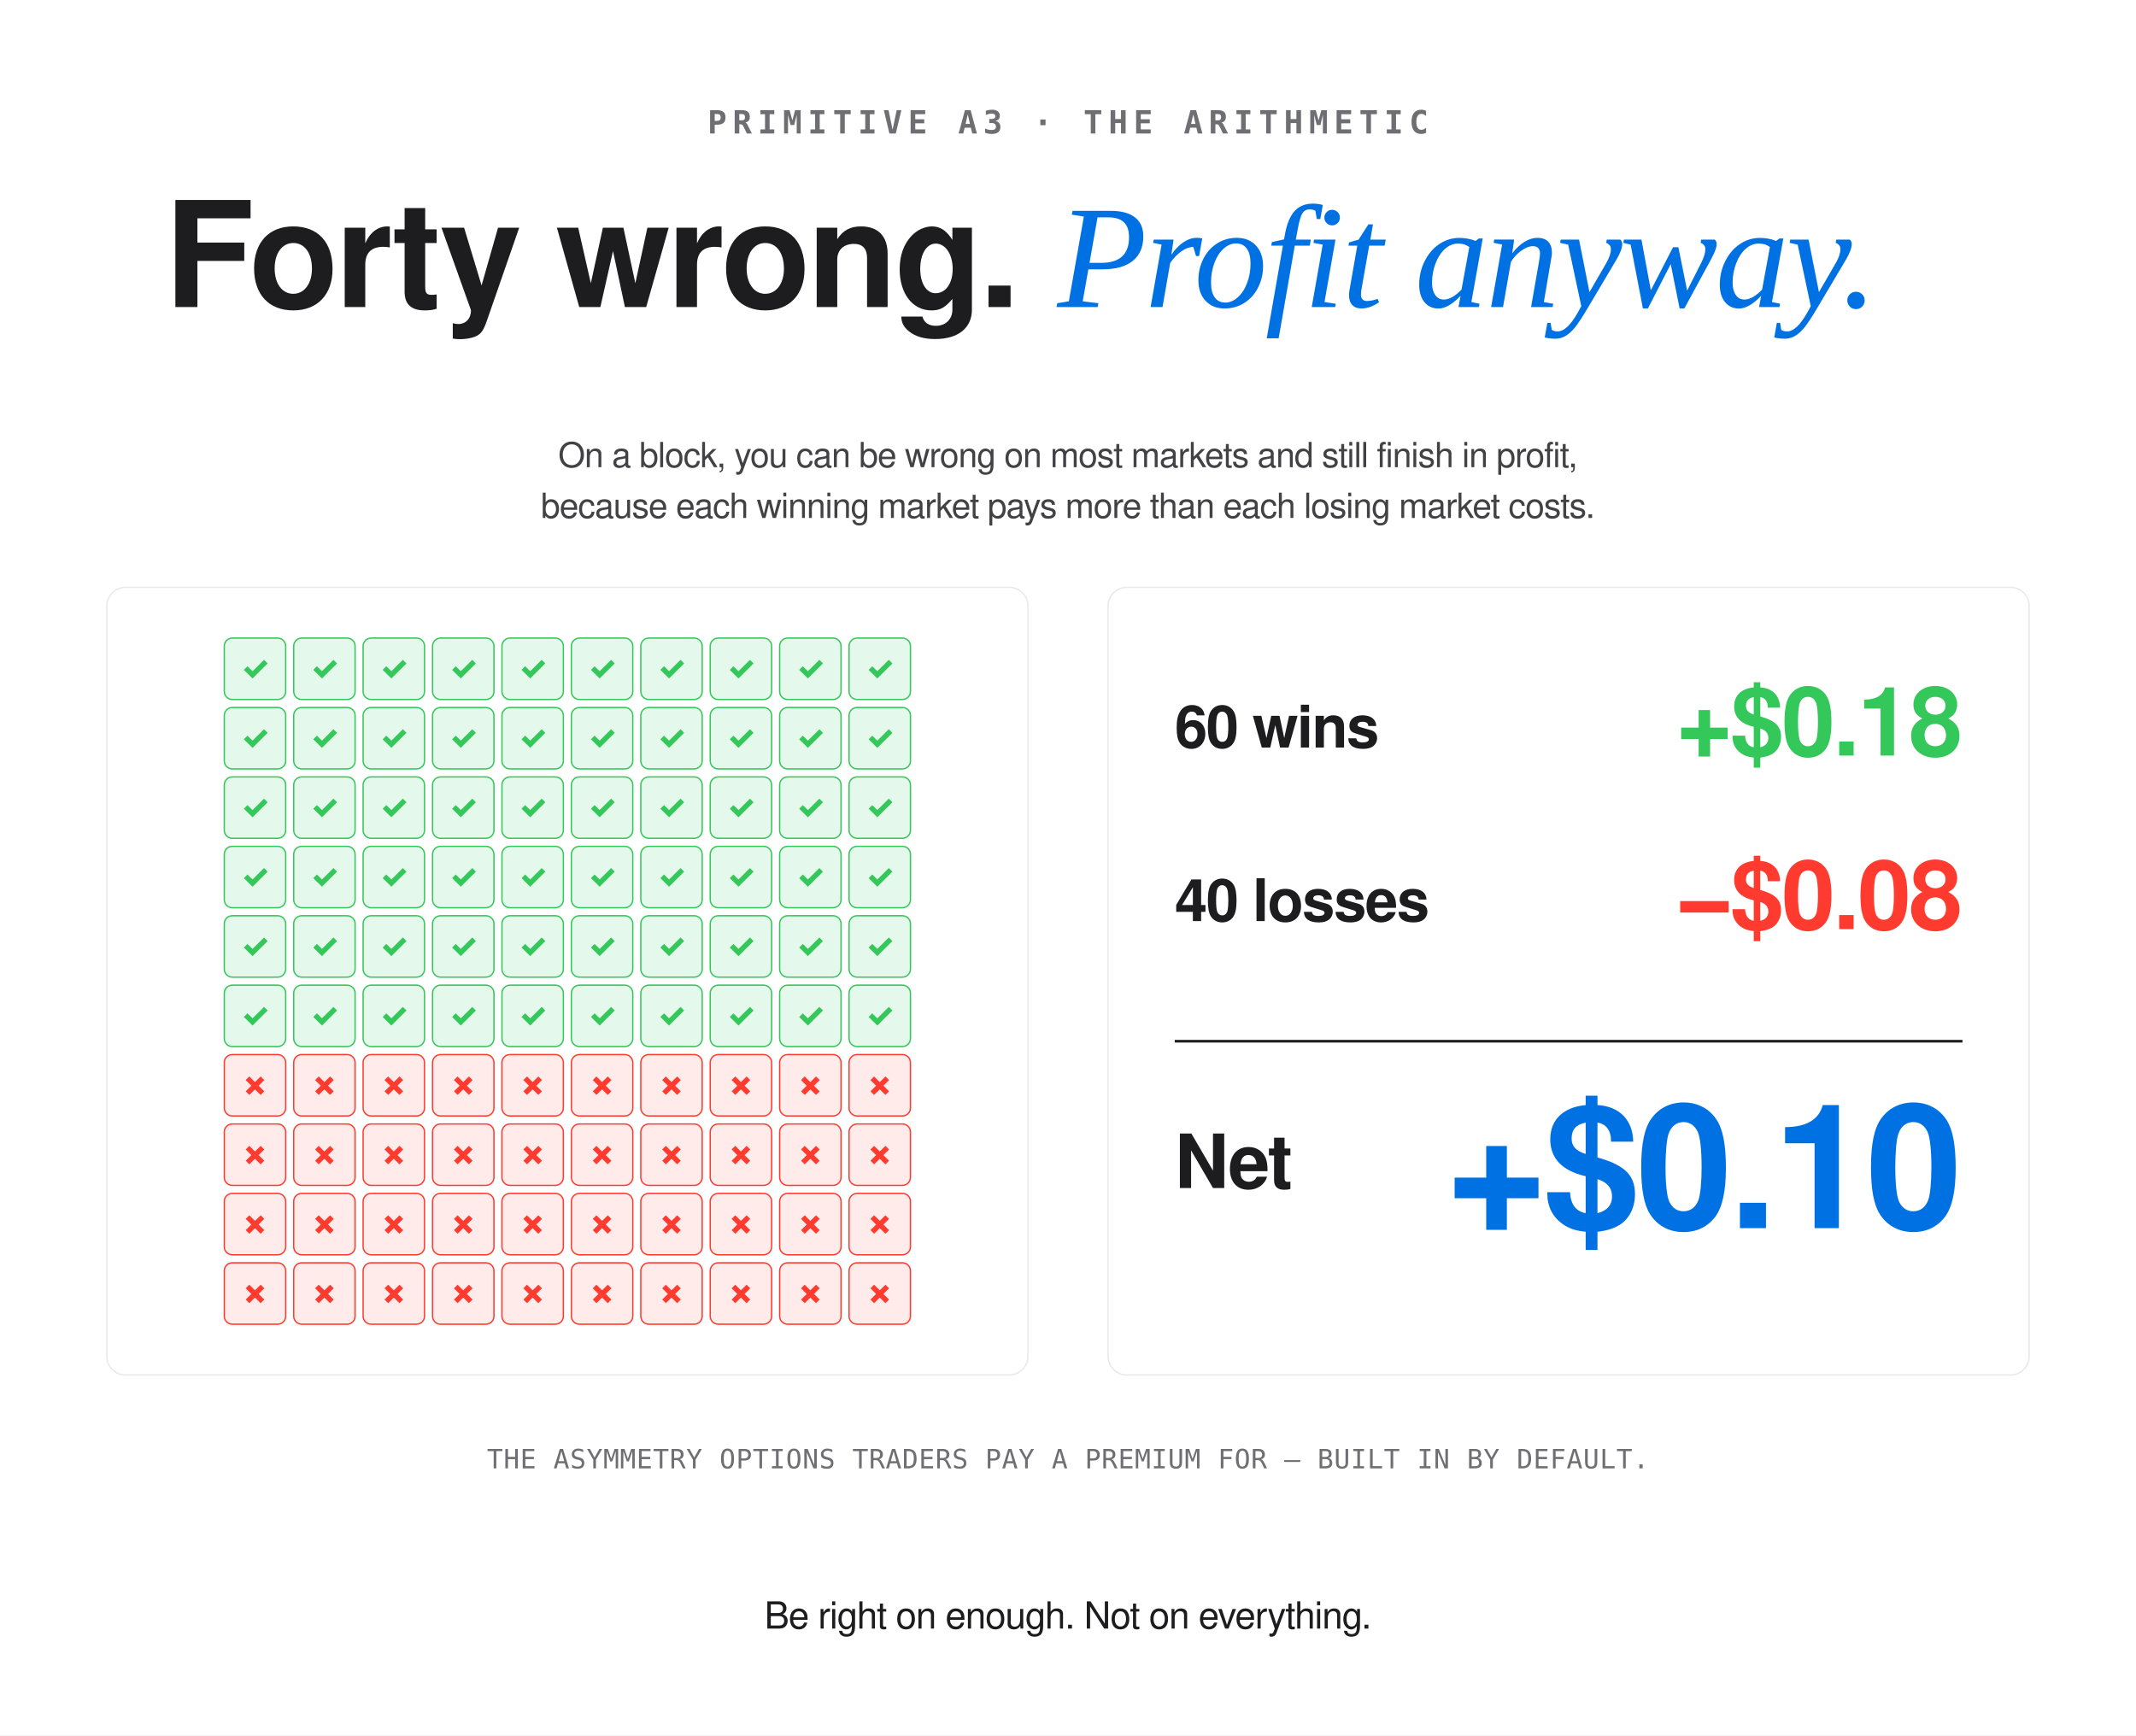
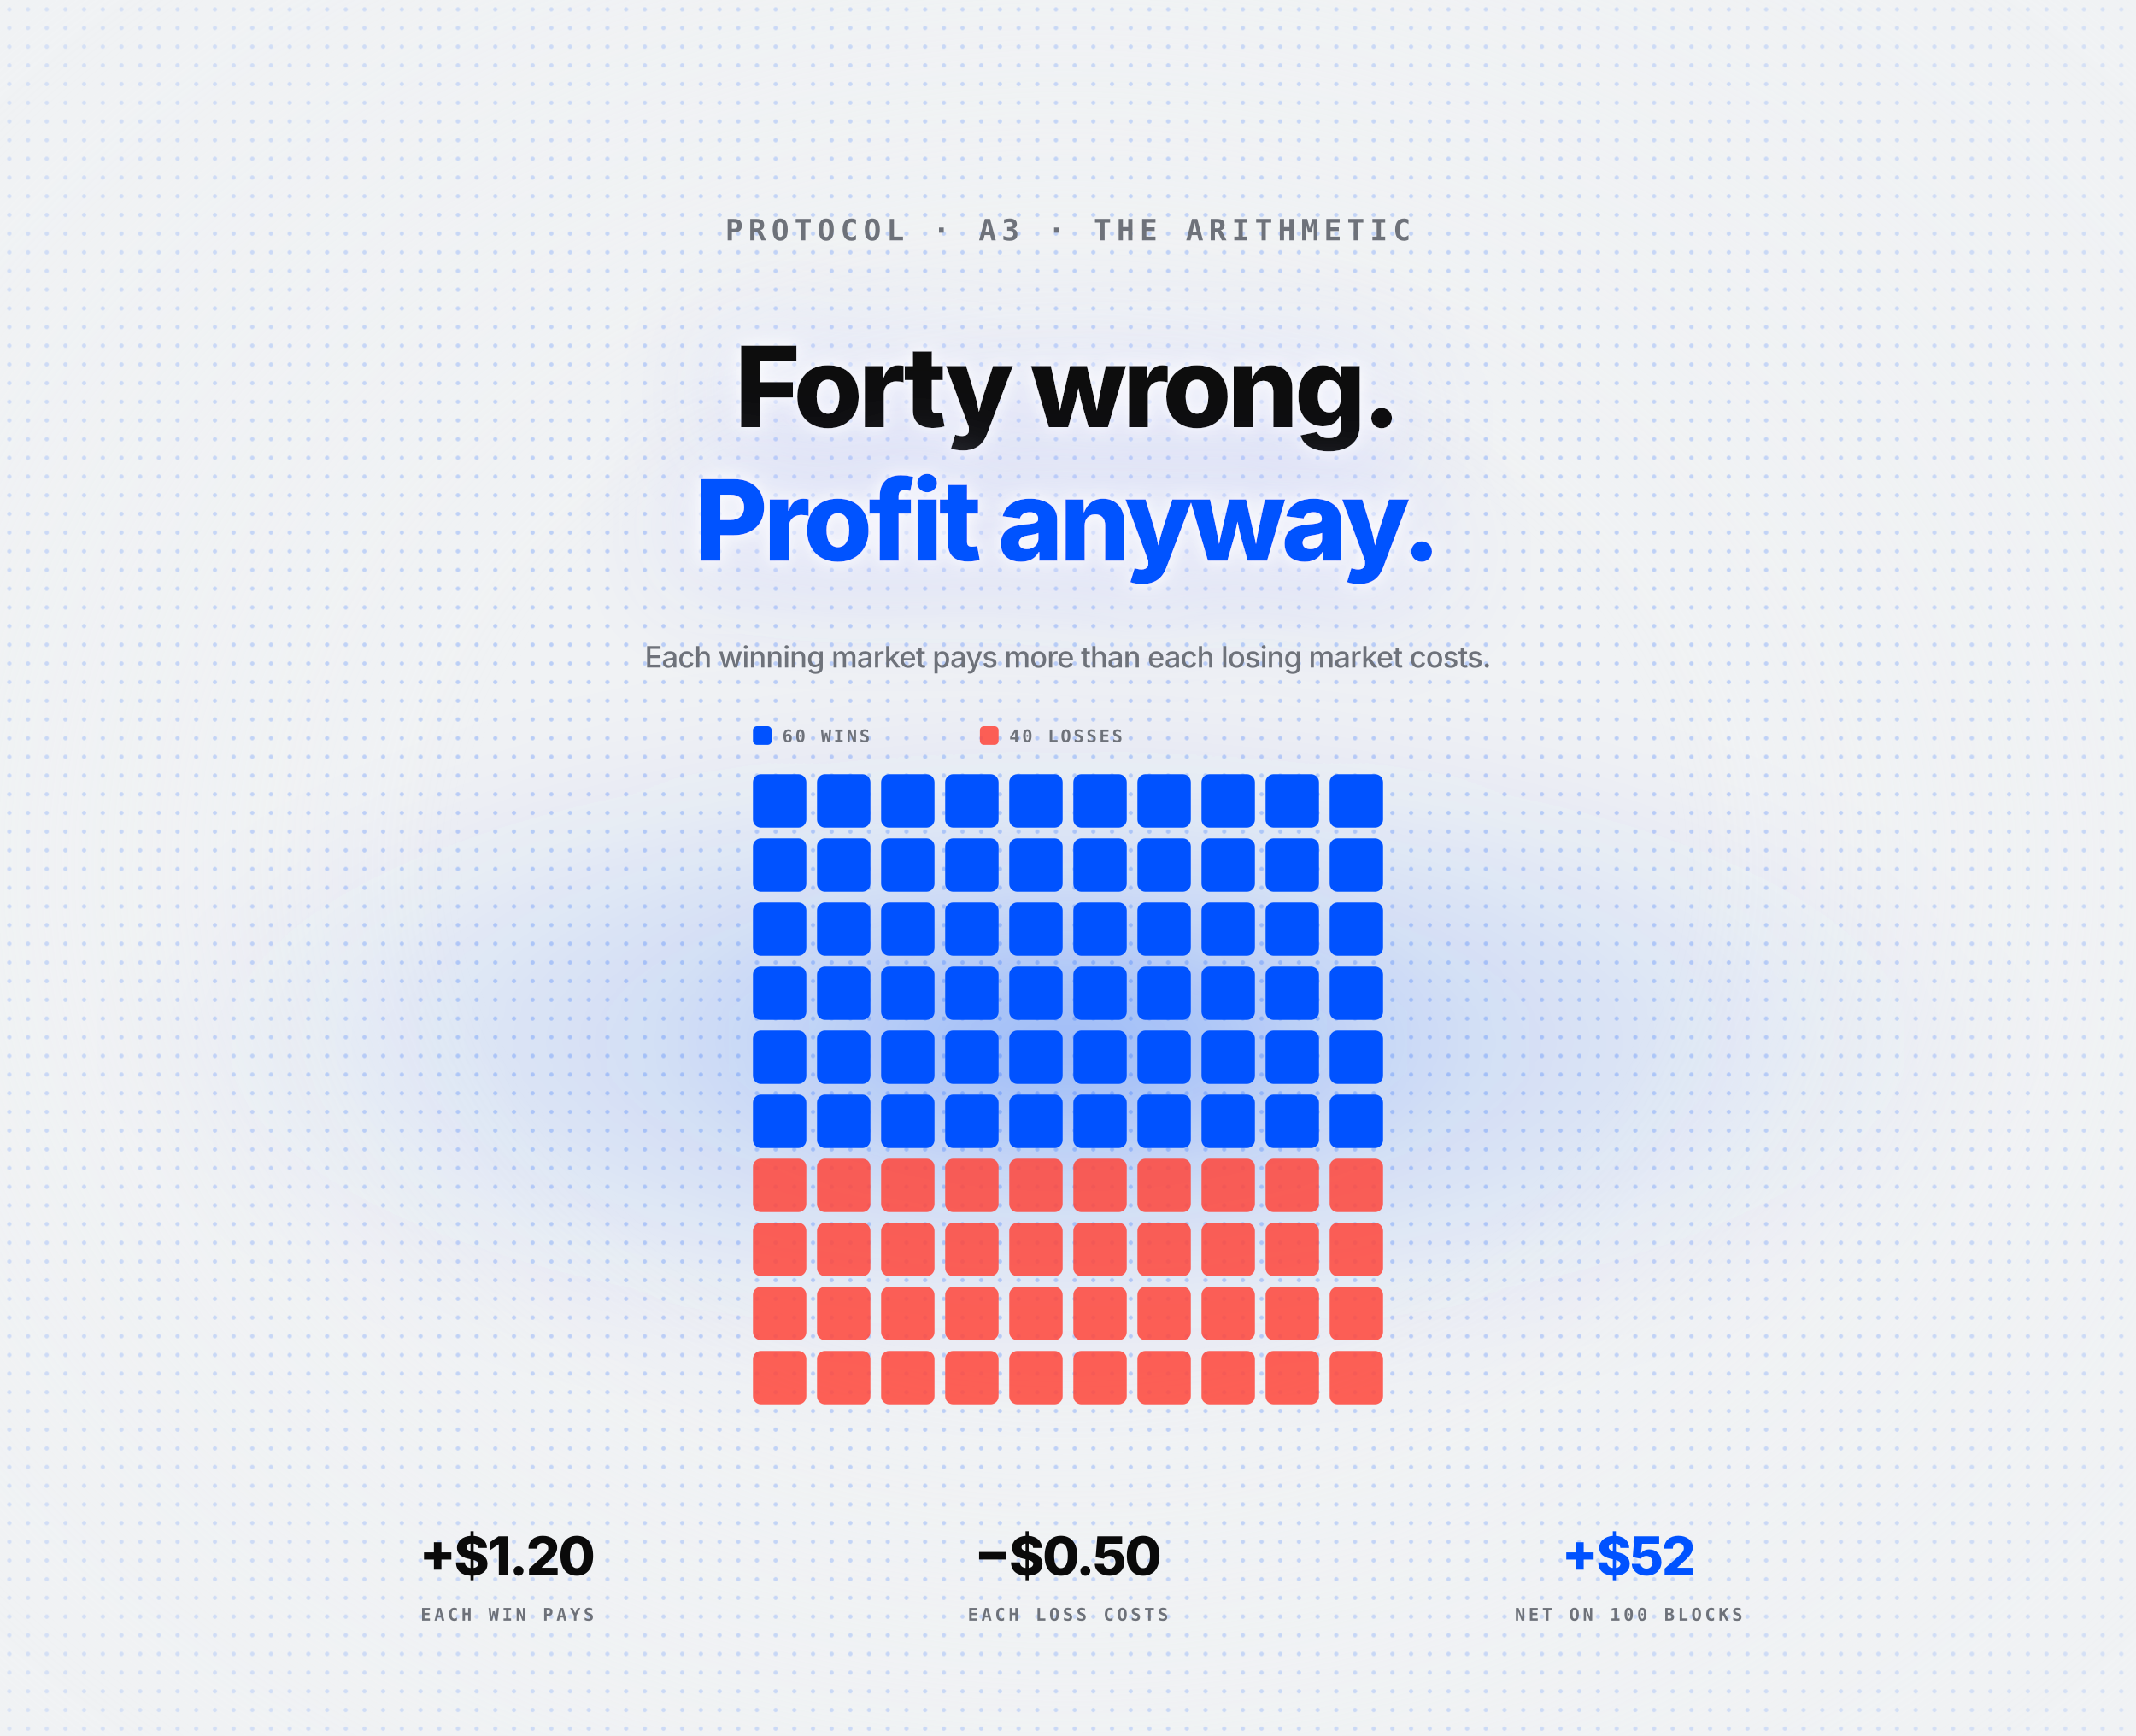
- <svg xmlns="http://www.w3.org/2000/svg" viewBox="0 0 1600 1300" width="1600" height="1300">
+ <svg xmlns="http://www.w3.org/2000/svg" viewBox="0 0 1600 1300" width="1600" height="1300" font-family="-apple-system, 'SF Pro Display', 'Helvetica Neue', sans-serif">
  <defs>
-     <marker id="arrInk" viewBox="0 0 10 10" refX="9" refY="5" markerWidth="6" markerHeight="6" orient="auto">
-       <path d="M 0 0 L 10 5 L 0 10 z" fill="#1D1D1F" />
-     </marker>
-     <marker id="arrBlue" viewBox="0 0 10 10" refX="9" refY="5" markerWidth="6" markerHeight="6" orient="auto">
-       <path d="M 0 0 L 10 5 L 0 10 z" fill="#0071E3" />
-     </marker>
-     <marker id="arrRed" viewBox="0 0 10 10" refX="9" refY="5" markerWidth="6" markerHeight="6" orient="auto">
-       <path d="M 0 0 L 10 5 L 0 10 z" fill="#FF3B30" />
-     </marker>
-     <marker id="arrGreen" viewBox="0 0 10 10" refX="9" refY="5" markerWidth="6" markerHeight="6" orient="auto">
-       <path d="M 0 0 L 10 5 L 0 10 z" fill="#34C759" />
-     </marker>
-     <marker id="arrInk3" viewBox="0 0 10 10" refX="9" refY="5" markerWidth="6" markerHeight="6" orient="auto">
-       <path d="M 0 0 L 10 5 L 0 10 z" fill="#6E6E73" />
-     </marker>
+     <pattern id="dotgrid" x="0" y="0" width="14" height="14" patternUnits="userSpaceOnUse">
+       <circle cx="7" cy="7" r="1.6" fill="#0052FF" opacity="0.22" />
+     </pattern>
+     <radialGradient id="vignette" cx="50%" cy="50%" r="70%">
+       <stop offset="40%" stop-color="#F0F2F4" stop-opacity="0" />
+       <stop offset="100%" stop-color="#F0F2F4" stop-opacity="0.55" />
+     </radialGradient>
+     <radialGradient id="halo" cx="50%" cy="50%" r="50%">
+       <stop offset="0%" stop-color="#0052FF" stop-opacity="0.45" />
+       <stop offset="40%" stop-color="#0052FF" stop-opacity="0.14" />
+       <stop offset="100%" stop-color="#0052FF" stop-opacity="0" />
+     </radialGradient>
+     <filter id="haloBlur" x="-20%" y="-20%" width="140%" height="140%">
+       <feGaussianBlur stdDeviation="48" />
+     </filter>
+     <style>
+       .bloom { filter: drop-shadow(0 0 6px rgba(255,255,255,0.95)) drop-shadow(0 0 24px rgba(255,255,255,0.55)) drop-shadow(0 8px 36px rgba(0,82,255,0.32)); }
+     </style>
  </defs>
-   <rect x="0" y="0" width="1600" height="1300" rx="0" fill="#FFFFFF" />
-   <text x="800" y="100" text-anchor="middle" style="font-family:'SF Mono', 'JetBrains Mono', ui-monospace, Menlo, monospace;font-size:24px;font-weight:700;fill:#6E6E73;letter-spacing:4.32px">PRIMITIVE A3 · THE ARITHMETIC</text>
-   <text x="764" y="230" text-anchor="end" style="font-family:'SF Pro Display', 'Helvetica Neue', Helvetica, Arial, sans-serif;font-size:110px;font-weight:700;fill:#1D1D1F;letter-spacing:-2.42px">Forty wrong.</text>
-   <text x="792" y="230" text-anchor="start" style="font-family:'New York', 'Times New Roman', Georgia, serif;font-size:110px;font-weight:500;fill:#0071E3;font-style:italic;letter-spacing:-1.76px">Profit anyway.</text>
-   <text x="800" y="350" text-anchor="middle" style="font-family:'SF Pro Text', 'Helvetica Neue', Helvetica, Arial, sans-serif;font-size:26px;font-weight:500;fill:#424245;letter-spacing:-0.57px">On a block, you can be wrong on most markets and still finish in profit,</text>
-   <text x="800" y="388" text-anchor="middle" style="font-family:'SF Pro Text', 'Helvetica Neue', Helvetica, Arial, sans-serif;font-size:26px;font-weight:500;fill:#424245;letter-spacing:-0.57px">because each winning market pays more than each losing market costs.</text>
-   <rect x="80" y="440" width="690" height="590" rx="14" fill="#FFFFFF" stroke="#E8E8ED" stroke-width="1" />
-   <rect x="168" y="478" width="46" height="46" rx="6" fill="#E5F8EC" stroke="#34C759" stroke-width="1" />
-   <text x="191" y="509" text-anchor="middle" style="font-family:'SF Pro Text', 'Helvetica Neue', Helvetica, Arial, sans-serif;font-size:24px;font-weight:800;fill:#34C759">✓</text>
-   <rect x="220" y="478" width="46" height="46" rx="6" fill="#E5F8EC" stroke="#34C759" stroke-width="1" />
-   <text x="243" y="509" text-anchor="middle" style="font-family:'SF Pro Text', 'Helvetica Neue', Helvetica, Arial, sans-serif;font-size:24px;font-weight:800;fill:#34C759">✓</text>
-   <rect x="272" y="478" width="46" height="46" rx="6" fill="#E5F8EC" stroke="#34C759" stroke-width="1" />
-   <text x="295" y="509" text-anchor="middle" style="font-family:'SF Pro Text', 'Helvetica Neue', Helvetica, Arial, sans-serif;font-size:24px;font-weight:800;fill:#34C759">✓</text>
-   <rect x="324" y="478" width="46" height="46" rx="6" fill="#E5F8EC" stroke="#34C759" stroke-width="1" />
-   <text x="347" y="509" text-anchor="middle" style="font-family:'SF Pro Text', 'Helvetica Neue', Helvetica, Arial, sans-serif;font-size:24px;font-weight:800;fill:#34C759">✓</text>
-   <rect x="376" y="478" width="46" height="46" rx="6" fill="#E5F8EC" stroke="#34C759" stroke-width="1" />
-   <text x="399" y="509" text-anchor="middle" style="font-family:'SF Pro Text', 'Helvetica Neue', Helvetica, Arial, sans-serif;font-size:24px;font-weight:800;fill:#34C759">✓</text>
-   <rect x="428" y="478" width="46" height="46" rx="6" fill="#E5F8EC" stroke="#34C759" stroke-width="1" />
-   <text x="451" y="509" text-anchor="middle" style="font-family:'SF Pro Text', 'Helvetica Neue', Helvetica, Arial, sans-serif;font-size:24px;font-weight:800;fill:#34C759">✓</text>
-   <rect x="480" y="478" width="46" height="46" rx="6" fill="#E5F8EC" stroke="#34C759" stroke-width="1" />
-   <text x="503" y="509" text-anchor="middle" style="font-family:'SF Pro Text', 'Helvetica Neue', Helvetica, Arial, sans-serif;font-size:24px;font-weight:800;fill:#34C759">✓</text>
-   <rect x="532" y="478" width="46" height="46" rx="6" fill="#E5F8EC" stroke="#34C759" stroke-width="1" />
-   <text x="555" y="509" text-anchor="middle" style="font-family:'SF Pro Text', 'Helvetica Neue', Helvetica, Arial, sans-serif;font-size:24px;font-weight:800;fill:#34C759">✓</text>
-   <rect x="584" y="478" width="46" height="46" rx="6" fill="#E5F8EC" stroke="#34C759" stroke-width="1" />
-   <text x="607" y="509" text-anchor="middle" style="font-family:'SF Pro Text', 'Helvetica Neue', Helvetica, Arial, sans-serif;font-size:24px;font-weight:800;fill:#34C759">✓</text>
-   <rect x="636" y="478" width="46" height="46" rx="6" fill="#E5F8EC" stroke="#34C759" stroke-width="1" />
-   <text x="659" y="509" text-anchor="middle" style="font-family:'SF Pro Text', 'Helvetica Neue', Helvetica, Arial, sans-serif;font-size:24px;font-weight:800;fill:#34C759">✓</text>
-   <rect x="168" y="530" width="46" height="46" rx="6" fill="#E5F8EC" stroke="#34C759" stroke-width="1" />
-   <text x="191" y="561" text-anchor="middle" style="font-family:'SF Pro Text', 'Helvetica Neue', Helvetica, Arial, sans-serif;font-size:24px;font-weight:800;fill:#34C759">✓</text>
-   <rect x="220" y="530" width="46" height="46" rx="6" fill="#E5F8EC" stroke="#34C759" stroke-width="1" />
-   <text x="243" y="561" text-anchor="middle" style="font-family:'SF Pro Text', 'Helvetica Neue', Helvetica, Arial, sans-serif;font-size:24px;font-weight:800;fill:#34C759">✓</text>
-   <rect x="272" y="530" width="46" height="46" rx="6" fill="#E5F8EC" stroke="#34C759" stroke-width="1" />
-   <text x="295" y="561" text-anchor="middle" style="font-family:'SF Pro Text', 'Helvetica Neue', Helvetica, Arial, sans-serif;font-size:24px;font-weight:800;fill:#34C759">✓</text>
-   <rect x="324" y="530" width="46" height="46" rx="6" fill="#E5F8EC" stroke="#34C759" stroke-width="1" />
-   <text x="347" y="561" text-anchor="middle" style="font-family:'SF Pro Text', 'Helvetica Neue', Helvetica, Arial, sans-serif;font-size:24px;font-weight:800;fill:#34C759">✓</text>
-   <rect x="376" y="530" width="46" height="46" rx="6" fill="#E5F8EC" stroke="#34C759" stroke-width="1" />
-   <text x="399" y="561" text-anchor="middle" style="font-family:'SF Pro Text', 'Helvetica Neue', Helvetica, Arial, sans-serif;font-size:24px;font-weight:800;fill:#34C759">✓</text>
-   <rect x="428" y="530" width="46" height="46" rx="6" fill="#E5F8EC" stroke="#34C759" stroke-width="1" />
-   <text x="451" y="561" text-anchor="middle" style="font-family:'SF Pro Text', 'Helvetica Neue', Helvetica, Arial, sans-serif;font-size:24px;font-weight:800;fill:#34C759">✓</text>
-   <rect x="480" y="530" width="46" height="46" rx="6" fill="#E5F8EC" stroke="#34C759" stroke-width="1" />
-   <text x="503" y="561" text-anchor="middle" style="font-family:'SF Pro Text', 'Helvetica Neue', Helvetica, Arial, sans-serif;font-size:24px;font-weight:800;fill:#34C759">✓</text>
-   <rect x="532" y="530" width="46" height="46" rx="6" fill="#E5F8EC" stroke="#34C759" stroke-width="1" />
-   <text x="555" y="561" text-anchor="middle" style="font-family:'SF Pro Text', 'Helvetica Neue', Helvetica, Arial, sans-serif;font-size:24px;font-weight:800;fill:#34C759">✓</text>
-   <rect x="584" y="530" width="46" height="46" rx="6" fill="#E5F8EC" stroke="#34C759" stroke-width="1" />
-   <text x="607" y="561" text-anchor="middle" style="font-family:'SF Pro Text', 'Helvetica Neue', Helvetica, Arial, sans-serif;font-size:24px;font-weight:800;fill:#34C759">✓</text>
-   <rect x="636" y="530" width="46" height="46" rx="6" fill="#E5F8EC" stroke="#34C759" stroke-width="1" />
-   <text x="659" y="561" text-anchor="middle" style="font-family:'SF Pro Text', 'Helvetica Neue', Helvetica, Arial, sans-serif;font-size:24px;font-weight:800;fill:#34C759">✓</text>
-   <rect x="168" y="582" width="46" height="46" rx="6" fill="#E5F8EC" stroke="#34C759" stroke-width="1" />
-   <text x="191" y="613" text-anchor="middle" style="font-family:'SF Pro Text', 'Helvetica Neue', Helvetica, Arial, sans-serif;font-size:24px;font-weight:800;fill:#34C759">✓</text>
-   <rect x="220" y="582" width="46" height="46" rx="6" fill="#E5F8EC" stroke="#34C759" stroke-width="1" />
-   <text x="243" y="613" text-anchor="middle" style="font-family:'SF Pro Text', 'Helvetica Neue', Helvetica, Arial, sans-serif;font-size:24px;font-weight:800;fill:#34C759">✓</text>
-   <rect x="272" y="582" width="46" height="46" rx="6" fill="#E5F8EC" stroke="#34C759" stroke-width="1" />
-   <text x="295" y="613" text-anchor="middle" style="font-family:'SF Pro Text', 'Helvetica Neue', Helvetica, Arial, sans-serif;font-size:24px;font-weight:800;fill:#34C759">✓</text>
-   <rect x="324" y="582" width="46" height="46" rx="6" fill="#E5F8EC" stroke="#34C759" stroke-width="1" />
-   <text x="347" y="613" text-anchor="middle" style="font-family:'SF Pro Text', 'Helvetica Neue', Helvetica, Arial, sans-serif;font-size:24px;font-weight:800;fill:#34C759">✓</text>
-   <rect x="376" y="582" width="46" height="46" rx="6" fill="#E5F8EC" stroke="#34C759" stroke-width="1" />
-   <text x="399" y="613" text-anchor="middle" style="font-family:'SF Pro Text', 'Helvetica Neue', Helvetica, Arial, sans-serif;font-size:24px;font-weight:800;fill:#34C759">✓</text>
-   <rect x="428" y="582" width="46" height="46" rx="6" fill="#E5F8EC" stroke="#34C759" stroke-width="1" />
-   <text x="451" y="613" text-anchor="middle" style="font-family:'SF Pro Text', 'Helvetica Neue', Helvetica, Arial, sans-serif;font-size:24px;font-weight:800;fill:#34C759">✓</text>
-   <rect x="480" y="582" width="46" height="46" rx="6" fill="#E5F8EC" stroke="#34C759" stroke-width="1" />
-   <text x="503" y="613" text-anchor="middle" style="font-family:'SF Pro Text', 'Helvetica Neue', Helvetica, Arial, sans-serif;font-size:24px;font-weight:800;fill:#34C759">✓</text>
-   <rect x="532" y="582" width="46" height="46" rx="6" fill="#E5F8EC" stroke="#34C759" stroke-width="1" />
-   <text x="555" y="613" text-anchor="middle" style="font-family:'SF Pro Text', 'Helvetica Neue', Helvetica, Arial, sans-serif;font-size:24px;font-weight:800;fill:#34C759">✓</text>
-   <rect x="584" y="582" width="46" height="46" rx="6" fill="#E5F8EC" stroke="#34C759" stroke-width="1" />
-   <text x="607" y="613" text-anchor="middle" style="font-family:'SF Pro Text', 'Helvetica Neue', Helvetica, Arial, sans-serif;font-size:24px;font-weight:800;fill:#34C759">✓</text>
-   <rect x="636" y="582" width="46" height="46" rx="6" fill="#E5F8EC" stroke="#34C759" stroke-width="1" />
-   <text x="659" y="613" text-anchor="middle" style="font-family:'SF Pro Text', 'Helvetica Neue', Helvetica, Arial, sans-serif;font-size:24px;font-weight:800;fill:#34C759">✓</text>
-   <rect x="168" y="634" width="46" height="46" rx="6" fill="#E5F8EC" stroke="#34C759" stroke-width="1" />
-   <text x="191" y="665" text-anchor="middle" style="font-family:'SF Pro Text', 'Helvetica Neue', Helvetica, Arial, sans-serif;font-size:24px;font-weight:800;fill:#34C759">✓</text>
-   <rect x="220" y="634" width="46" height="46" rx="6" fill="#E5F8EC" stroke="#34C759" stroke-width="1" />
-   <text x="243" y="665" text-anchor="middle" style="font-family:'SF Pro Text', 'Helvetica Neue', Helvetica, Arial, sans-serif;font-size:24px;font-weight:800;fill:#34C759">✓</text>
-   <rect x="272" y="634" width="46" height="46" rx="6" fill="#E5F8EC" stroke="#34C759" stroke-width="1" />
-   <text x="295" y="665" text-anchor="middle" style="font-family:'SF Pro Text', 'Helvetica Neue', Helvetica, Arial, sans-serif;font-size:24px;font-weight:800;fill:#34C759">✓</text>
-   <rect x="324" y="634" width="46" height="46" rx="6" fill="#E5F8EC" stroke="#34C759" stroke-width="1" />
-   <text x="347" y="665" text-anchor="middle" style="font-family:'SF Pro Text', 'Helvetica Neue', Helvetica, Arial, sans-serif;font-size:24px;font-weight:800;fill:#34C759">✓</text>
-   <rect x="376" y="634" width="46" height="46" rx="6" fill="#E5F8EC" stroke="#34C759" stroke-width="1" />
-   <text x="399" y="665" text-anchor="middle" style="font-family:'SF Pro Text', 'Helvetica Neue', Helvetica, Arial, sans-serif;font-size:24px;font-weight:800;fill:#34C759">✓</text>
-   <rect x="428" y="634" width="46" height="46" rx="6" fill="#E5F8EC" stroke="#34C759" stroke-width="1" />
-   <text x="451" y="665" text-anchor="middle" style="font-family:'SF Pro Text', 'Helvetica Neue', Helvetica, Arial, sans-serif;font-size:24px;font-weight:800;fill:#34C759">✓</text>
-   <rect x="480" y="634" width="46" height="46" rx="6" fill="#E5F8EC" stroke="#34C759" stroke-width="1" />
-   <text x="503" y="665" text-anchor="middle" style="font-family:'SF Pro Text', 'Helvetica Neue', Helvetica, Arial, sans-serif;font-size:24px;font-weight:800;fill:#34C759">✓</text>
-   <rect x="532" y="634" width="46" height="46" rx="6" fill="#E5F8EC" stroke="#34C759" stroke-width="1" />
-   <text x="555" y="665" text-anchor="middle" style="font-family:'SF Pro Text', 'Helvetica Neue', Helvetica, Arial, sans-serif;font-size:24px;font-weight:800;fill:#34C759">✓</text>
-   <rect x="584" y="634" width="46" height="46" rx="6" fill="#E5F8EC" stroke="#34C759" stroke-width="1" />
-   <text x="607" y="665" text-anchor="middle" style="font-family:'SF Pro Text', 'Helvetica Neue', Helvetica, Arial, sans-serif;font-size:24px;font-weight:800;fill:#34C759">✓</text>
-   <rect x="636" y="634" width="46" height="46" rx="6" fill="#E5F8EC" stroke="#34C759" stroke-width="1" />
-   <text x="659" y="665" text-anchor="middle" style="font-family:'SF Pro Text', 'Helvetica Neue', Helvetica, Arial, sans-serif;font-size:24px;font-weight:800;fill:#34C759">✓</text>
-   <rect x="168" y="686" width="46" height="46" rx="6" fill="#E5F8EC" stroke="#34C759" stroke-width="1" />
-   <text x="191" y="717" text-anchor="middle" style="font-family:'SF Pro Text', 'Helvetica Neue', Helvetica, Arial, sans-serif;font-size:24px;font-weight:800;fill:#34C759">✓</text>
-   <rect x="220" y="686" width="46" height="46" rx="6" fill="#E5F8EC" stroke="#34C759" stroke-width="1" />
-   <text x="243" y="717" text-anchor="middle" style="font-family:'SF Pro Text', 'Helvetica Neue', Helvetica, Arial, sans-serif;font-size:24px;font-weight:800;fill:#34C759">✓</text>
-   <rect x="272" y="686" width="46" height="46" rx="6" fill="#E5F8EC" stroke="#34C759" stroke-width="1" />
-   <text x="295" y="717" text-anchor="middle" style="font-family:'SF Pro Text', 'Helvetica Neue', Helvetica, Arial, sans-serif;font-size:24px;font-weight:800;fill:#34C759">✓</text>
-   <rect x="324" y="686" width="46" height="46" rx="6" fill="#E5F8EC" stroke="#34C759" stroke-width="1" />
-   <text x="347" y="717" text-anchor="middle" style="font-family:'SF Pro Text', 'Helvetica Neue', Helvetica, Arial, sans-serif;font-size:24px;font-weight:800;fill:#34C759">✓</text>
-   <rect x="376" y="686" width="46" height="46" rx="6" fill="#E5F8EC" stroke="#34C759" stroke-width="1" />
-   <text x="399" y="717" text-anchor="middle" style="font-family:'SF Pro Text', 'Helvetica Neue', Helvetica, Arial, sans-serif;font-size:24px;font-weight:800;fill:#34C759">✓</text>
-   <rect x="428" y="686" width="46" height="46" rx="6" fill="#E5F8EC" stroke="#34C759" stroke-width="1" />
-   <text x="451" y="717" text-anchor="middle" style="font-family:'SF Pro Text', 'Helvetica Neue', Helvetica, Arial, sans-serif;font-size:24px;font-weight:800;fill:#34C759">✓</text>
-   <rect x="480" y="686" width="46" height="46" rx="6" fill="#E5F8EC" stroke="#34C759" stroke-width="1" />
-   <text x="503" y="717" text-anchor="middle" style="font-family:'SF Pro Text', 'Helvetica Neue', Helvetica, Arial, sans-serif;font-size:24px;font-weight:800;fill:#34C759">✓</text>
-   <rect x="532" y="686" width="46" height="46" rx="6" fill="#E5F8EC" stroke="#34C759" stroke-width="1" />
-   <text x="555" y="717" text-anchor="middle" style="font-family:'SF Pro Text', 'Helvetica Neue', Helvetica, Arial, sans-serif;font-size:24px;font-weight:800;fill:#34C759">✓</text>
-   <rect x="584" y="686" width="46" height="46" rx="6" fill="#E5F8EC" stroke="#34C759" stroke-width="1" />
-   <text x="607" y="717" text-anchor="middle" style="font-family:'SF Pro Text', 'Helvetica Neue', Helvetica, Arial, sans-serif;font-size:24px;font-weight:800;fill:#34C759">✓</text>
-   <rect x="636" y="686" width="46" height="46" rx="6" fill="#E5F8EC" stroke="#34C759" stroke-width="1" />
-   <text x="659" y="717" text-anchor="middle" style="font-family:'SF Pro Text', 'Helvetica Neue', Helvetica, Arial, sans-serif;font-size:24px;font-weight:800;fill:#34C759">✓</text>
-   <rect x="168" y="738" width="46" height="46" rx="6" fill="#E5F8EC" stroke="#34C759" stroke-width="1" />
-   <text x="191" y="769" text-anchor="middle" style="font-family:'SF Pro Text', 'Helvetica Neue', Helvetica, Arial, sans-serif;font-size:24px;font-weight:800;fill:#34C759">✓</text>
-   <rect x="220" y="738" width="46" height="46" rx="6" fill="#E5F8EC" stroke="#34C759" stroke-width="1" />
-   <text x="243" y="769" text-anchor="middle" style="font-family:'SF Pro Text', 'Helvetica Neue', Helvetica, Arial, sans-serif;font-size:24px;font-weight:800;fill:#34C759">✓</text>
-   <rect x="272" y="738" width="46" height="46" rx="6" fill="#E5F8EC" stroke="#34C759" stroke-width="1" />
-   <text x="295" y="769" text-anchor="middle" style="font-family:'SF Pro Text', 'Helvetica Neue', Helvetica, Arial, sans-serif;font-size:24px;font-weight:800;fill:#34C759">✓</text>
-   <rect x="324" y="738" width="46" height="46" rx="6" fill="#E5F8EC" stroke="#34C759" stroke-width="1" />
-   <text x="347" y="769" text-anchor="middle" style="font-family:'SF Pro Text', 'Helvetica Neue', Helvetica, Arial, sans-serif;font-size:24px;font-weight:800;fill:#34C759">✓</text>
-   <rect x="376" y="738" width="46" height="46" rx="6" fill="#E5F8EC" stroke="#34C759" stroke-width="1" />
-   <text x="399" y="769" text-anchor="middle" style="font-family:'SF Pro Text', 'Helvetica Neue', Helvetica, Arial, sans-serif;font-size:24px;font-weight:800;fill:#34C759">✓</text>
-   <rect x="428" y="738" width="46" height="46" rx="6" fill="#E5F8EC" stroke="#34C759" stroke-width="1" />
-   <text x="451" y="769" text-anchor="middle" style="font-family:'SF Pro Text', 'Helvetica Neue', Helvetica, Arial, sans-serif;font-size:24px;font-weight:800;fill:#34C759">✓</text>
-   <rect x="480" y="738" width="46" height="46" rx="6" fill="#E5F8EC" stroke="#34C759" stroke-width="1" />
-   <text x="503" y="769" text-anchor="middle" style="font-family:'SF Pro Text', 'Helvetica Neue', Helvetica, Arial, sans-serif;font-size:24px;font-weight:800;fill:#34C759">✓</text>
-   <rect x="532" y="738" width="46" height="46" rx="6" fill="#E5F8EC" stroke="#34C759" stroke-width="1" />
-   <text x="555" y="769" text-anchor="middle" style="font-family:'SF Pro Text', 'Helvetica Neue', Helvetica, Arial, sans-serif;font-size:24px;font-weight:800;fill:#34C759">✓</text>
-   <rect x="584" y="738" width="46" height="46" rx="6" fill="#E5F8EC" stroke="#34C759" stroke-width="1" />
-   <text x="607" y="769" text-anchor="middle" style="font-family:'SF Pro Text', 'Helvetica Neue', Helvetica, Arial, sans-serif;font-size:24px;font-weight:800;fill:#34C759">✓</text>
-   <rect x="636" y="738" width="46" height="46" rx="6" fill="#E5F8EC" stroke="#34C759" stroke-width="1" />
-   <text x="659" y="769" text-anchor="middle" style="font-family:'SF Pro Text', 'Helvetica Neue', Helvetica, Arial, sans-serif;font-size:24px;font-weight:800;fill:#34C759">✓</text>
-   <rect x="168" y="790" width="46" height="46" rx="6" fill="#FFEBE9" stroke="#FF3B30" stroke-width="1" />
-   <text x="191" y="821" text-anchor="middle" style="font-family:'SF Pro Text', 'Helvetica Neue', Helvetica, Arial, sans-serif;font-size:24px;font-weight:800;fill:#FF3B30">✗</text>
-   <rect x="220" y="790" width="46" height="46" rx="6" fill="#FFEBE9" stroke="#FF3B30" stroke-width="1" />
-   <text x="243" y="821" text-anchor="middle" style="font-family:'SF Pro Text', 'Helvetica Neue', Helvetica, Arial, sans-serif;font-size:24px;font-weight:800;fill:#FF3B30">✗</text>
-   <rect x="272" y="790" width="46" height="46" rx="6" fill="#FFEBE9" stroke="#FF3B30" stroke-width="1" />
-   <text x="295" y="821" text-anchor="middle" style="font-family:'SF Pro Text', 'Helvetica Neue', Helvetica, Arial, sans-serif;font-size:24px;font-weight:800;fill:#FF3B30">✗</text>
-   <rect x="324" y="790" width="46" height="46" rx="6" fill="#FFEBE9" stroke="#FF3B30" stroke-width="1" />
-   <text x="347" y="821" text-anchor="middle" style="font-family:'SF Pro Text', 'Helvetica Neue', Helvetica, Arial, sans-serif;font-size:24px;font-weight:800;fill:#FF3B30">✗</text>
-   <rect x="376" y="790" width="46" height="46" rx="6" fill="#FFEBE9" stroke="#FF3B30" stroke-width="1" />
-   <text x="399" y="821" text-anchor="middle" style="font-family:'SF Pro Text', 'Helvetica Neue', Helvetica, Arial, sans-serif;font-size:24px;font-weight:800;fill:#FF3B30">✗</text>
-   <rect x="428" y="790" width="46" height="46" rx="6" fill="#FFEBE9" stroke="#FF3B30" stroke-width="1" />
-   <text x="451" y="821" text-anchor="middle" style="font-family:'SF Pro Text', 'Helvetica Neue', Helvetica, Arial, sans-serif;font-size:24px;font-weight:800;fill:#FF3B30">✗</text>
-   <rect x="480" y="790" width="46" height="46" rx="6" fill="#FFEBE9" stroke="#FF3B30" stroke-width="1" />
-   <text x="503" y="821" text-anchor="middle" style="font-family:'SF Pro Text', 'Helvetica Neue', Helvetica, Arial, sans-serif;font-size:24px;font-weight:800;fill:#FF3B30">✗</text>
-   <rect x="532" y="790" width="46" height="46" rx="6" fill="#FFEBE9" stroke="#FF3B30" stroke-width="1" />
-   <text x="555" y="821" text-anchor="middle" style="font-family:'SF Pro Text', 'Helvetica Neue', Helvetica, Arial, sans-serif;font-size:24px;font-weight:800;fill:#FF3B30">✗</text>
-   <rect x="584" y="790" width="46" height="46" rx="6" fill="#FFEBE9" stroke="#FF3B30" stroke-width="1" />
-   <text x="607" y="821" text-anchor="middle" style="font-family:'SF Pro Text', 'Helvetica Neue', Helvetica, Arial, sans-serif;font-size:24px;font-weight:800;fill:#FF3B30">✗</text>
-   <rect x="636" y="790" width="46" height="46" rx="6" fill="#FFEBE9" stroke="#FF3B30" stroke-width="1" />
-   <text x="659" y="821" text-anchor="middle" style="font-family:'SF Pro Text', 'Helvetica Neue', Helvetica, Arial, sans-serif;font-size:24px;font-weight:800;fill:#FF3B30">✗</text>
-   <rect x="168" y="842" width="46" height="46" rx="6" fill="#FFEBE9" stroke="#FF3B30" stroke-width="1" />
-   <text x="191" y="873" text-anchor="middle" style="font-family:'SF Pro Text', 'Helvetica Neue', Helvetica, Arial, sans-serif;font-size:24px;font-weight:800;fill:#FF3B30">✗</text>
-   <rect x="220" y="842" width="46" height="46" rx="6" fill="#FFEBE9" stroke="#FF3B30" stroke-width="1" />
-   <text x="243" y="873" text-anchor="middle" style="font-family:'SF Pro Text', 'Helvetica Neue', Helvetica, Arial, sans-serif;font-size:24px;font-weight:800;fill:#FF3B30">✗</text>
-   <rect x="272" y="842" width="46" height="46" rx="6" fill="#FFEBE9" stroke="#FF3B30" stroke-width="1" />
-   <text x="295" y="873" text-anchor="middle" style="font-family:'SF Pro Text', 'Helvetica Neue', Helvetica, Arial, sans-serif;font-size:24px;font-weight:800;fill:#FF3B30">✗</text>
-   <rect x="324" y="842" width="46" height="46" rx="6" fill="#FFEBE9" stroke="#FF3B30" stroke-width="1" />
-   <text x="347" y="873" text-anchor="middle" style="font-family:'SF Pro Text', 'Helvetica Neue', Helvetica, Arial, sans-serif;font-size:24px;font-weight:800;fill:#FF3B30">✗</text>
-   <rect x="376" y="842" width="46" height="46" rx="6" fill="#FFEBE9" stroke="#FF3B30" stroke-width="1" />
-   <text x="399" y="873" text-anchor="middle" style="font-family:'SF Pro Text', 'Helvetica Neue', Helvetica, Arial, sans-serif;font-size:24px;font-weight:800;fill:#FF3B30">✗</text>
-   <rect x="428" y="842" width="46" height="46" rx="6" fill="#FFEBE9" stroke="#FF3B30" stroke-width="1" />
-   <text x="451" y="873" text-anchor="middle" style="font-family:'SF Pro Text', 'Helvetica Neue', Helvetica, Arial, sans-serif;font-size:24px;font-weight:800;fill:#FF3B30">✗</text>
-   <rect x="480" y="842" width="46" height="46" rx="6" fill="#FFEBE9" stroke="#FF3B30" stroke-width="1" />
-   <text x="503" y="873" text-anchor="middle" style="font-family:'SF Pro Text', 'Helvetica Neue', Helvetica, Arial, sans-serif;font-size:24px;font-weight:800;fill:#FF3B30">✗</text>
-   <rect x="532" y="842" width="46" height="46" rx="6" fill="#FFEBE9" stroke="#FF3B30" stroke-width="1" />
-   <text x="555" y="873" text-anchor="middle" style="font-family:'SF Pro Text', 'Helvetica Neue', Helvetica, Arial, sans-serif;font-size:24px;font-weight:800;fill:#FF3B30">✗</text>
-   <rect x="584" y="842" width="46" height="46" rx="6" fill="#FFEBE9" stroke="#FF3B30" stroke-width="1" />
-   <text x="607" y="873" text-anchor="middle" style="font-family:'SF Pro Text', 'Helvetica Neue', Helvetica, Arial, sans-serif;font-size:24px;font-weight:800;fill:#FF3B30">✗</text>
-   <rect x="636" y="842" width="46" height="46" rx="6" fill="#FFEBE9" stroke="#FF3B30" stroke-width="1" />
-   <text x="659" y="873" text-anchor="middle" style="font-family:'SF Pro Text', 'Helvetica Neue', Helvetica, Arial, sans-serif;font-size:24px;font-weight:800;fill:#FF3B30">✗</text>
-   <rect x="168" y="894" width="46" height="46" rx="6" fill="#FFEBE9" stroke="#FF3B30" stroke-width="1" />
-   <text x="191" y="925" text-anchor="middle" style="font-family:'SF Pro Text', 'Helvetica Neue', Helvetica, Arial, sans-serif;font-size:24px;font-weight:800;fill:#FF3B30">✗</text>
-   <rect x="220" y="894" width="46" height="46" rx="6" fill="#FFEBE9" stroke="#FF3B30" stroke-width="1" />
-   <text x="243" y="925" text-anchor="middle" style="font-family:'SF Pro Text', 'Helvetica Neue', Helvetica, Arial, sans-serif;font-size:24px;font-weight:800;fill:#FF3B30">✗</text>
-   <rect x="272" y="894" width="46" height="46" rx="6" fill="#FFEBE9" stroke="#FF3B30" stroke-width="1" />
-   <text x="295" y="925" text-anchor="middle" style="font-family:'SF Pro Text', 'Helvetica Neue', Helvetica, Arial, sans-serif;font-size:24px;font-weight:800;fill:#FF3B30">✗</text>
-   <rect x="324" y="894" width="46" height="46" rx="6" fill="#FFEBE9" stroke="#FF3B30" stroke-width="1" />
-   <text x="347" y="925" text-anchor="middle" style="font-family:'SF Pro Text', 'Helvetica Neue', Helvetica, Arial, sans-serif;font-size:24px;font-weight:800;fill:#FF3B30">✗</text>
-   <rect x="376" y="894" width="46" height="46" rx="6" fill="#FFEBE9" stroke="#FF3B30" stroke-width="1" />
-   <text x="399" y="925" text-anchor="middle" style="font-family:'SF Pro Text', 'Helvetica Neue', Helvetica, Arial, sans-serif;font-size:24px;font-weight:800;fill:#FF3B30">✗</text>
-   <rect x="428" y="894" width="46" height="46" rx="6" fill="#FFEBE9" stroke="#FF3B30" stroke-width="1" />
-   <text x="451" y="925" text-anchor="middle" style="font-family:'SF Pro Text', 'Helvetica Neue', Helvetica, Arial, sans-serif;font-size:24px;font-weight:800;fill:#FF3B30">✗</text>
-   <rect x="480" y="894" width="46" height="46" rx="6" fill="#FFEBE9" stroke="#FF3B30" stroke-width="1" />
-   <text x="503" y="925" text-anchor="middle" style="font-family:'SF Pro Text', 'Helvetica Neue', Helvetica, Arial, sans-serif;font-size:24px;font-weight:800;fill:#FF3B30">✗</text>
-   <rect x="532" y="894" width="46" height="46" rx="6" fill="#FFEBE9" stroke="#FF3B30" stroke-width="1" />
-   <text x="555" y="925" text-anchor="middle" style="font-family:'SF Pro Text', 'Helvetica Neue', Helvetica, Arial, sans-serif;font-size:24px;font-weight:800;fill:#FF3B30">✗</text>
-   <rect x="584" y="894" width="46" height="46" rx="6" fill="#FFEBE9" stroke="#FF3B30" stroke-width="1" />
-   <text x="607" y="925" text-anchor="middle" style="font-family:'SF Pro Text', 'Helvetica Neue', Helvetica, Arial, sans-serif;font-size:24px;font-weight:800;fill:#FF3B30">✗</text>
-   <rect x="636" y="894" width="46" height="46" rx="6" fill="#FFEBE9" stroke="#FF3B30" stroke-width="1" />
-   <text x="659" y="925" text-anchor="middle" style="font-family:'SF Pro Text', 'Helvetica Neue', Helvetica, Arial, sans-serif;font-size:24px;font-weight:800;fill:#FF3B30">✗</text>
-   <rect x="168" y="946" width="46" height="46" rx="6" fill="#FFEBE9" stroke="#FF3B30" stroke-width="1" />
-   <text x="191" y="977" text-anchor="middle" style="font-family:'SF Pro Text', 'Helvetica Neue', Helvetica, Arial, sans-serif;font-size:24px;font-weight:800;fill:#FF3B30">✗</text>
-   <rect x="220" y="946" width="46" height="46" rx="6" fill="#FFEBE9" stroke="#FF3B30" stroke-width="1" />
-   <text x="243" y="977" text-anchor="middle" style="font-family:'SF Pro Text', 'Helvetica Neue', Helvetica, Arial, sans-serif;font-size:24px;font-weight:800;fill:#FF3B30">✗</text>
-   <rect x="272" y="946" width="46" height="46" rx="6" fill="#FFEBE9" stroke="#FF3B30" stroke-width="1" />
-   <text x="295" y="977" text-anchor="middle" style="font-family:'SF Pro Text', 'Helvetica Neue', Helvetica, Arial, sans-serif;font-size:24px;font-weight:800;fill:#FF3B30">✗</text>
-   <rect x="324" y="946" width="46" height="46" rx="6" fill="#FFEBE9" stroke="#FF3B30" stroke-width="1" />
-   <text x="347" y="977" text-anchor="middle" style="font-family:'SF Pro Text', 'Helvetica Neue', Helvetica, Arial, sans-serif;font-size:24px;font-weight:800;fill:#FF3B30">✗</text>
-   <rect x="376" y="946" width="46" height="46" rx="6" fill="#FFEBE9" stroke="#FF3B30" stroke-width="1" />
-   <text x="399" y="977" text-anchor="middle" style="font-family:'SF Pro Text', 'Helvetica Neue', Helvetica, Arial, sans-serif;font-size:24px;font-weight:800;fill:#FF3B30">✗</text>
-   <rect x="428" y="946" width="46" height="46" rx="6" fill="#FFEBE9" stroke="#FF3B30" stroke-width="1" />
-   <text x="451" y="977" text-anchor="middle" style="font-family:'SF Pro Text', 'Helvetica Neue', Helvetica, Arial, sans-serif;font-size:24px;font-weight:800;fill:#FF3B30">✗</text>
-   <rect x="480" y="946" width="46" height="46" rx="6" fill="#FFEBE9" stroke="#FF3B30" stroke-width="1" />
-   <text x="503" y="977" text-anchor="middle" style="font-family:'SF Pro Text', 'Helvetica Neue', Helvetica, Arial, sans-serif;font-size:24px;font-weight:800;fill:#FF3B30">✗</text>
-   <rect x="532" y="946" width="46" height="46" rx="6" fill="#FFEBE9" stroke="#FF3B30" stroke-width="1" />
-   <text x="555" y="977" text-anchor="middle" style="font-family:'SF Pro Text', 'Helvetica Neue', Helvetica, Arial, sans-serif;font-size:24px;font-weight:800;fill:#FF3B30">✗</text>
-   <rect x="584" y="946" width="46" height="46" rx="6" fill="#FFEBE9" stroke="#FF3B30" stroke-width="1" />
-   <text x="607" y="977" text-anchor="middle" style="font-family:'SF Pro Text', 'Helvetica Neue', Helvetica, Arial, sans-serif;font-size:24px;font-weight:800;fill:#FF3B30">✗</text>
-   <rect x="636" y="946" width="46" height="46" rx="6" fill="#FFEBE9" stroke="#FF3B30" stroke-width="1" />
-   <text x="659" y="977" text-anchor="middle" style="font-family:'SF Pro Text', 'Helvetica Neue', Helvetica, Arial, sans-serif;font-size:24px;font-weight:800;fill:#FF3B30">✗</text>
-   <rect x="830" y="440" width="690" height="590" rx="14" fill="#FFFFFF" stroke="#E8E8ED" stroke-width="1" />
-   <text x="880" y="560" text-anchor="start" style="font-family:'SF Pro Display', 'Helvetica Neue', Helvetica, Arial, sans-serif;font-size:44px;font-weight:700;fill:#1D1D1F;letter-spacing:-0.97px">60 wins</text>
-   <text x="1470" y="566" text-anchor="end" style="font-family:'SF Pro Display', 'Helvetica Neue', Helvetica, Arial, sans-serif;font-size:72px;font-weight:800;fill:#34C759;letter-spacing:-1.58px">+$0.18</text>
-   <text x="880" y="690" text-anchor="start" style="font-family:'SF Pro Display', 'Helvetica Neue', Helvetica, Arial, sans-serif;font-size:44px;font-weight:700;fill:#1D1D1F;letter-spacing:-0.97px">40 losses</text>
-   <text x="1470" y="696" text-anchor="end" style="font-family:'SF Pro Display', 'Helvetica Neue', Helvetica, Arial, sans-serif;font-size:72px;font-weight:800;fill:#FF3B30;letter-spacing:-1.58px">−$0.08</text>
-   <line x1="880" y1="780" x2="1470" y2="780" stroke="#1D1D1F" stroke-width="2" />
-   <text x="880" y="890" text-anchor="start" style="font-family:'SF Pro Display', 'Helvetica Neue', Helvetica, Arial, sans-serif;font-size:56px;font-weight:700;fill:#1D1D1F;letter-spacing:-1.23px">Net</text>
-   <text x="1470" y="920" text-anchor="end" style="font-family:'SF Pro Display', 'Helvetica Neue', Helvetica, Arial, sans-serif;font-size:130px;font-weight:800;fill:#0071E3;letter-spacing:-2.86px">+$0.10</text>
-   <text x="800" y="1100" text-anchor="middle" style="font-family:'SF Mono', 'JetBrains Mono', ui-monospace, Menlo, monospace;font-size:20px;font-weight:500;fill:#6E6E73;letter-spacing:0.4px">THE ASYMMETRY OPTIONS TRADERS PAY A PREMIUM FOR — BUILT IN BY DEFAULT.</text>
-   <text x="800" y="1220" text-anchor="middle" style="font-family:'SF Pro Text', 'Helvetica Neue', Helvetica, Arial, sans-serif;font-size:28px;font-weight:500;fill:#1D1D1F;letter-spacing:-0.62px">Be right on enough. Not on everything.</text>
+   <rect x="0" y="0" width="1600" height="1300" fill="#F0F2F4" />
+   <rect x="0" y="0" width="1600" height="1300" fill="url(#dotgrid)" />
+   <ellipse cx="800" cy="780" rx="700" ry="240" fill="url(#halo)" filter="url(#haloBlur)" />
+   <rect x="0" y="0" width="1600" height="1300" fill="url(#vignette)" />
+   <text x="800" y="180" text-anchor="middle" font-family="'SF Mono', ui-monospace, Menlo, monospace" font-size="22" font-weight="700" letter-spacing="4" fill="#6E727A">PROTOCOL · A3 · THE ARITHMETIC</text>
+   <text x="800" y="320" text-anchor="middle" font-size="84" font-weight="800" letter-spacing="-3.2" fill="#0A0A0A" class="bloom">Forty wrong.</text>
+   <text x="800" y="420" text-anchor="middle" font-size="84" font-weight="800" letter-spacing="-3.2" fill="#0052FF" class="bloom">Profit anyway.</text>
+   <text x="800" y="500" text-anchor="middle" font-family="'SF Pro Text', sans-serif" font-size="22" font-weight="500" letter-spacing="-0.48" fill="#6E727A">Each winning market pays more than each losing market costs.</text>
+   <g transform="translate(564, 580)">
+     <g transform="translate(0, -36)">
+       <rect x="0" y="0" width="14" height="14" rx="3" fill="#0052FF" />
+       <text x="22" y="12" font-family="'SF Mono', monospace" font-size="13" font-weight="600" letter-spacing="1.8" fill="#6E727A">60 WINS</text>
+       <rect x="170" y="0" width="14" height="14" rx="3" fill="#FF453A" opacity="0.85" />
+       <text x="192" y="12" font-family="'SF Mono', monospace" font-size="13" font-weight="600" letter-spacing="1.8" fill="#6E727A">40 LOSSES</text>
+     </g>
+     <g>
+       <rect x="0" y="0" width="40" height="40" rx="6" fill="#0052FF" />
+       <rect x="48" y="0" width="40" height="40" rx="6" fill="#0052FF" />
+       <rect x="96" y="0" width="40" height="40" rx="6" fill="#0052FF" />
+       <rect x="144" y="0" width="40" height="40" rx="6" fill="#0052FF" />
+       <rect x="192" y="0" width="40" height="40" rx="6" fill="#0052FF" />
+       <rect x="240" y="0" width="40" height="40" rx="6" fill="#0052FF" />
+       <rect x="288" y="0" width="40" height="40" rx="6" fill="#0052FF" />
+       <rect x="336" y="0" width="40" height="40" rx="6" fill="#0052FF" />
+       <rect x="384" y="0" width="40" height="40" rx="6" fill="#0052FF" />
+       <rect x="432" y="0" width="40" height="40" rx="6" fill="#0052FF" />
+       <rect x="0" y="48" width="40" height="40" rx="6" fill="#0052FF" />
+       <rect x="48" y="48" width="40" height="40" rx="6" fill="#0052FF" />
+       <rect x="96" y="48" width="40" height="40" rx="6" fill="#0052FF" />
+       <rect x="144" y="48" width="40" height="40" rx="6" fill="#0052FF" />
+       <rect x="192" y="48" width="40" height="40" rx="6" fill="#0052FF" />
+       <rect x="240" y="48" width="40" height="40" rx="6" fill="#0052FF" />
+       <rect x="288" y="48" width="40" height="40" rx="6" fill="#0052FF" />
+       <rect x="336" y="48" width="40" height="40" rx="6" fill="#0052FF" />
+       <rect x="384" y="48" width="40" height="40" rx="6" fill="#0052FF" />
+       <rect x="432" y="48" width="40" height="40" rx="6" fill="#0052FF" />
+       <rect x="0" y="96" width="40" height="40" rx="6" fill="#0052FF" />
+       <rect x="48" y="96" width="40" height="40" rx="6" fill="#0052FF" />
+       <rect x="96" y="96" width="40" height="40" rx="6" fill="#0052FF" />
+       <rect x="144" y="96" width="40" height="40" rx="6" fill="#0052FF" />
+       <rect x="192" y="96" width="40" height="40" rx="6" fill="#0052FF" />
+       <rect x="240" y="96" width="40" height="40" rx="6" fill="#0052FF" />
+       <rect x="288" y="96" width="40" height="40" rx="6" fill="#0052FF" />
+       <rect x="336" y="96" width="40" height="40" rx="6" fill="#0052FF" />
+       <rect x="384" y="96" width="40" height="40" rx="6" fill="#0052FF" />
+       <rect x="432" y="96" width="40" height="40" rx="6" fill="#0052FF" />
+       <rect x="0" y="144" width="40" height="40" rx="6" fill="#0052FF" />
+       <rect x="48" y="144" width="40" height="40" rx="6" fill="#0052FF" />
+       <rect x="96" y="144" width="40" height="40" rx="6" fill="#0052FF" />
+       <rect x="144" y="144" width="40" height="40" rx="6" fill="#0052FF" />
+       <rect x="192" y="144" width="40" height="40" rx="6" fill="#0052FF" />
+       <rect x="240" y="144" width="40" height="40" rx="6" fill="#0052FF" />
+       <rect x="288" y="144" width="40" height="40" rx="6" fill="#0052FF" />
+       <rect x="336" y="144" width="40" height="40" rx="6" fill="#0052FF" />
+       <rect x="384" y="144" width="40" height="40" rx="6" fill="#0052FF" />
+       <rect x="432" y="144" width="40" height="40" rx="6" fill="#0052FF" />
+       <rect x="0" y="192" width="40" height="40" rx="6" fill="#0052FF" />
+       <rect x="48" y="192" width="40" height="40" rx="6" fill="#0052FF" />
+       <rect x="96" y="192" width="40" height="40" rx="6" fill="#0052FF" />
+       <rect x="144" y="192" width="40" height="40" rx="6" fill="#0052FF" />
+       <rect x="192" y="192" width="40" height="40" rx="6" fill="#0052FF" />
+       <rect x="240" y="192" width="40" height="40" rx="6" fill="#0052FF" />
+       <rect x="288" y="192" width="40" height="40" rx="6" fill="#0052FF" />
+       <rect x="336" y="192" width="40" height="40" rx="6" fill="#0052FF" />
+       <rect x="384" y="192" width="40" height="40" rx="6" fill="#0052FF" />
+       <rect x="432" y="192" width="40" height="40" rx="6" fill="#0052FF" />
+       <rect x="0" y="240" width="40" height="40" rx="6" fill="#0052FF" />
+       <rect x="48" y="240" width="40" height="40" rx="6" fill="#0052FF" />
+       <rect x="96" y="240" width="40" height="40" rx="6" fill="#0052FF" />
+       <rect x="144" y="240" width="40" height="40" rx="6" fill="#0052FF" />
+       <rect x="192" y="240" width="40" height="40" rx="6" fill="#0052FF" />
+       <rect x="240" y="240" width="40" height="40" rx="6" fill="#0052FF" />
+       <rect x="288" y="240" width="40" height="40" rx="6" fill="#0052FF" />
+       <rect x="336" y="240" width="40" height="40" rx="6" fill="#0052FF" />
+       <rect x="384" y="240" width="40" height="40" rx="6" fill="#0052FF" />
+       <rect x="432" y="240" width="40" height="40" rx="6" fill="#0052FF" />
+     </g>
+     <g>
+       <rect x="0" y="288" width="40" height="40" rx="6" fill="#FF453A" opacity="0.85" />
+       <rect x="48" y="288" width="40" height="40" rx="6" fill="#FF453A" opacity="0.85" />
+       <rect x="96" y="288" width="40" height="40" rx="6" fill="#FF453A" opacity="0.85" />
+       <rect x="144" y="288" width="40" height="40" rx="6" fill="#FF453A" opacity="0.85" />
+       <rect x="192" y="288" width="40" height="40" rx="6" fill="#FF453A" opacity="0.85" />
+       <rect x="240" y="288" width="40" height="40" rx="6" fill="#FF453A" opacity="0.85" />
+       <rect x="288" y="288" width="40" height="40" rx="6" fill="#FF453A" opacity="0.85" />
+       <rect x="336" y="288" width="40" height="40" rx="6" fill="#FF453A" opacity="0.85" />
+       <rect x="384" y="288" width="40" height="40" rx="6" fill="#FF453A" opacity="0.85" />
+       <rect x="432" y="288" width="40" height="40" rx="6" fill="#FF453A" opacity="0.85" />
+       <rect x="0" y="336" width="40" height="40" rx="6" fill="#FF453A" opacity="0.85" />
+       <rect x="48" y="336" width="40" height="40" rx="6" fill="#FF453A" opacity="0.85" />
+       <rect x="96" y="336" width="40" height="40" rx="6" fill="#FF453A" opacity="0.85" />
+       <rect x="144" y="336" width="40" height="40" rx="6" fill="#FF453A" opacity="0.85" />
+       <rect x="192" y="336" width="40" height="40" rx="6" fill="#FF453A" opacity="0.85" />
+       <rect x="240" y="336" width="40" height="40" rx="6" fill="#FF453A" opacity="0.85" />
+       <rect x="288" y="336" width="40" height="40" rx="6" fill="#FF453A" opacity="0.85" />
+       <rect x="336" y="336" width="40" height="40" rx="6" fill="#FF453A" opacity="0.85" />
+       <rect x="384" y="336" width="40" height="40" rx="6" fill="#FF453A" opacity="0.85" />
+       <rect x="432" y="336" width="40" height="40" rx="6" fill="#FF453A" opacity="0.85" />
+       <rect x="0" y="384" width="40" height="40" rx="6" fill="#FF453A" opacity="0.85" />
+       <rect x="48" y="384" width="40" height="40" rx="6" fill="#FF453A" opacity="0.85" />
+       <rect x="96" y="384" width="40" height="40" rx="6" fill="#FF453A" opacity="0.85" />
+       <rect x="144" y="384" width="40" height="40" rx="6" fill="#FF453A" opacity="0.85" />
+       <rect x="192" y="384" width="40" height="40" rx="6" fill="#FF453A" opacity="0.85" />
+       <rect x="240" y="384" width="40" height="40" rx="6" fill="#FF453A" opacity="0.85" />
+       <rect x="288" y="384" width="40" height="40" rx="6" fill="#FF453A" opacity="0.85" />
+       <rect x="336" y="384" width="40" height="40" rx="6" fill="#FF453A" opacity="0.85" />
+       <rect x="384" y="384" width="40" height="40" rx="6" fill="#FF453A" opacity="0.85" />
+       <rect x="432" y="384" width="40" height="40" rx="6" fill="#FF453A" opacity="0.85" />
+       <rect x="0" y="432" width="40" height="40" rx="6" fill="#FF453A" opacity="0.85" />
+       <rect x="48" y="432" width="40" height="40" rx="6" fill="#FF453A" opacity="0.85" />
+       <rect x="96" y="432" width="40" height="40" rx="6" fill="#FF453A" opacity="0.85" />
+       <rect x="144" y="432" width="40" height="40" rx="6" fill="#FF453A" opacity="0.85" />
+       <rect x="192" y="432" width="40" height="40" rx="6" fill="#FF453A" opacity="0.85" />
+       <rect x="240" y="432" width="40" height="40" rx="6" fill="#FF453A" opacity="0.85" />
+       <rect x="288" y="432" width="40" height="40" rx="6" fill="#FF453A" opacity="0.85" />
+       <rect x="336" y="432" width="40" height="40" rx="6" fill="#FF453A" opacity="0.85" />
+       <rect x="384" y="432" width="40" height="40" rx="6" fill="#FF453A" opacity="0.85" />
+       <rect x="432" y="432" width="40" height="40" rx="6" fill="#FF453A" opacity="0.85" />
+     </g>
+   </g>
+   <g transform="translate(0, 1180)">
+     <text x="380" y="0" text-anchor="middle" font-family="'SF Pro Display', sans-serif" font-size="40" font-weight="800" letter-spacing="-1.4" fill="#0A0A0A">+$1.20</text>
+     <text x="380" y="34" text-anchor="middle" font-family="'SF Mono', monospace" font-size="13" font-weight="700" letter-spacing="2.34" fill="#6E727A">EACH WIN PAYS</text>
+     <text x="800" y="0" text-anchor="middle" font-family="'SF Pro Display', sans-serif" font-size="40" font-weight="800" letter-spacing="-1.4" fill="#0A0A0A">−$0.50</text>
+     <text x="800" y="34" text-anchor="middle" font-family="'SF Mono', monospace" font-size="13" font-weight="700" letter-spacing="2.34" fill="#6E727A">EACH LOSS COSTS</text>
+     <text x="1220" y="0" text-anchor="middle" font-family="'SF Pro Display', sans-serif" font-size="40" font-weight="800" letter-spacing="-1.4" fill="#0052FF">+$52</text>
+     <text x="1220" y="34" text-anchor="middle" font-family="'SF Mono', monospace" font-size="13" font-weight="700" letter-spacing="2.34" fill="#6E727A">NET ON 100 BLOCKS</text>
+   </g>
</svg>
